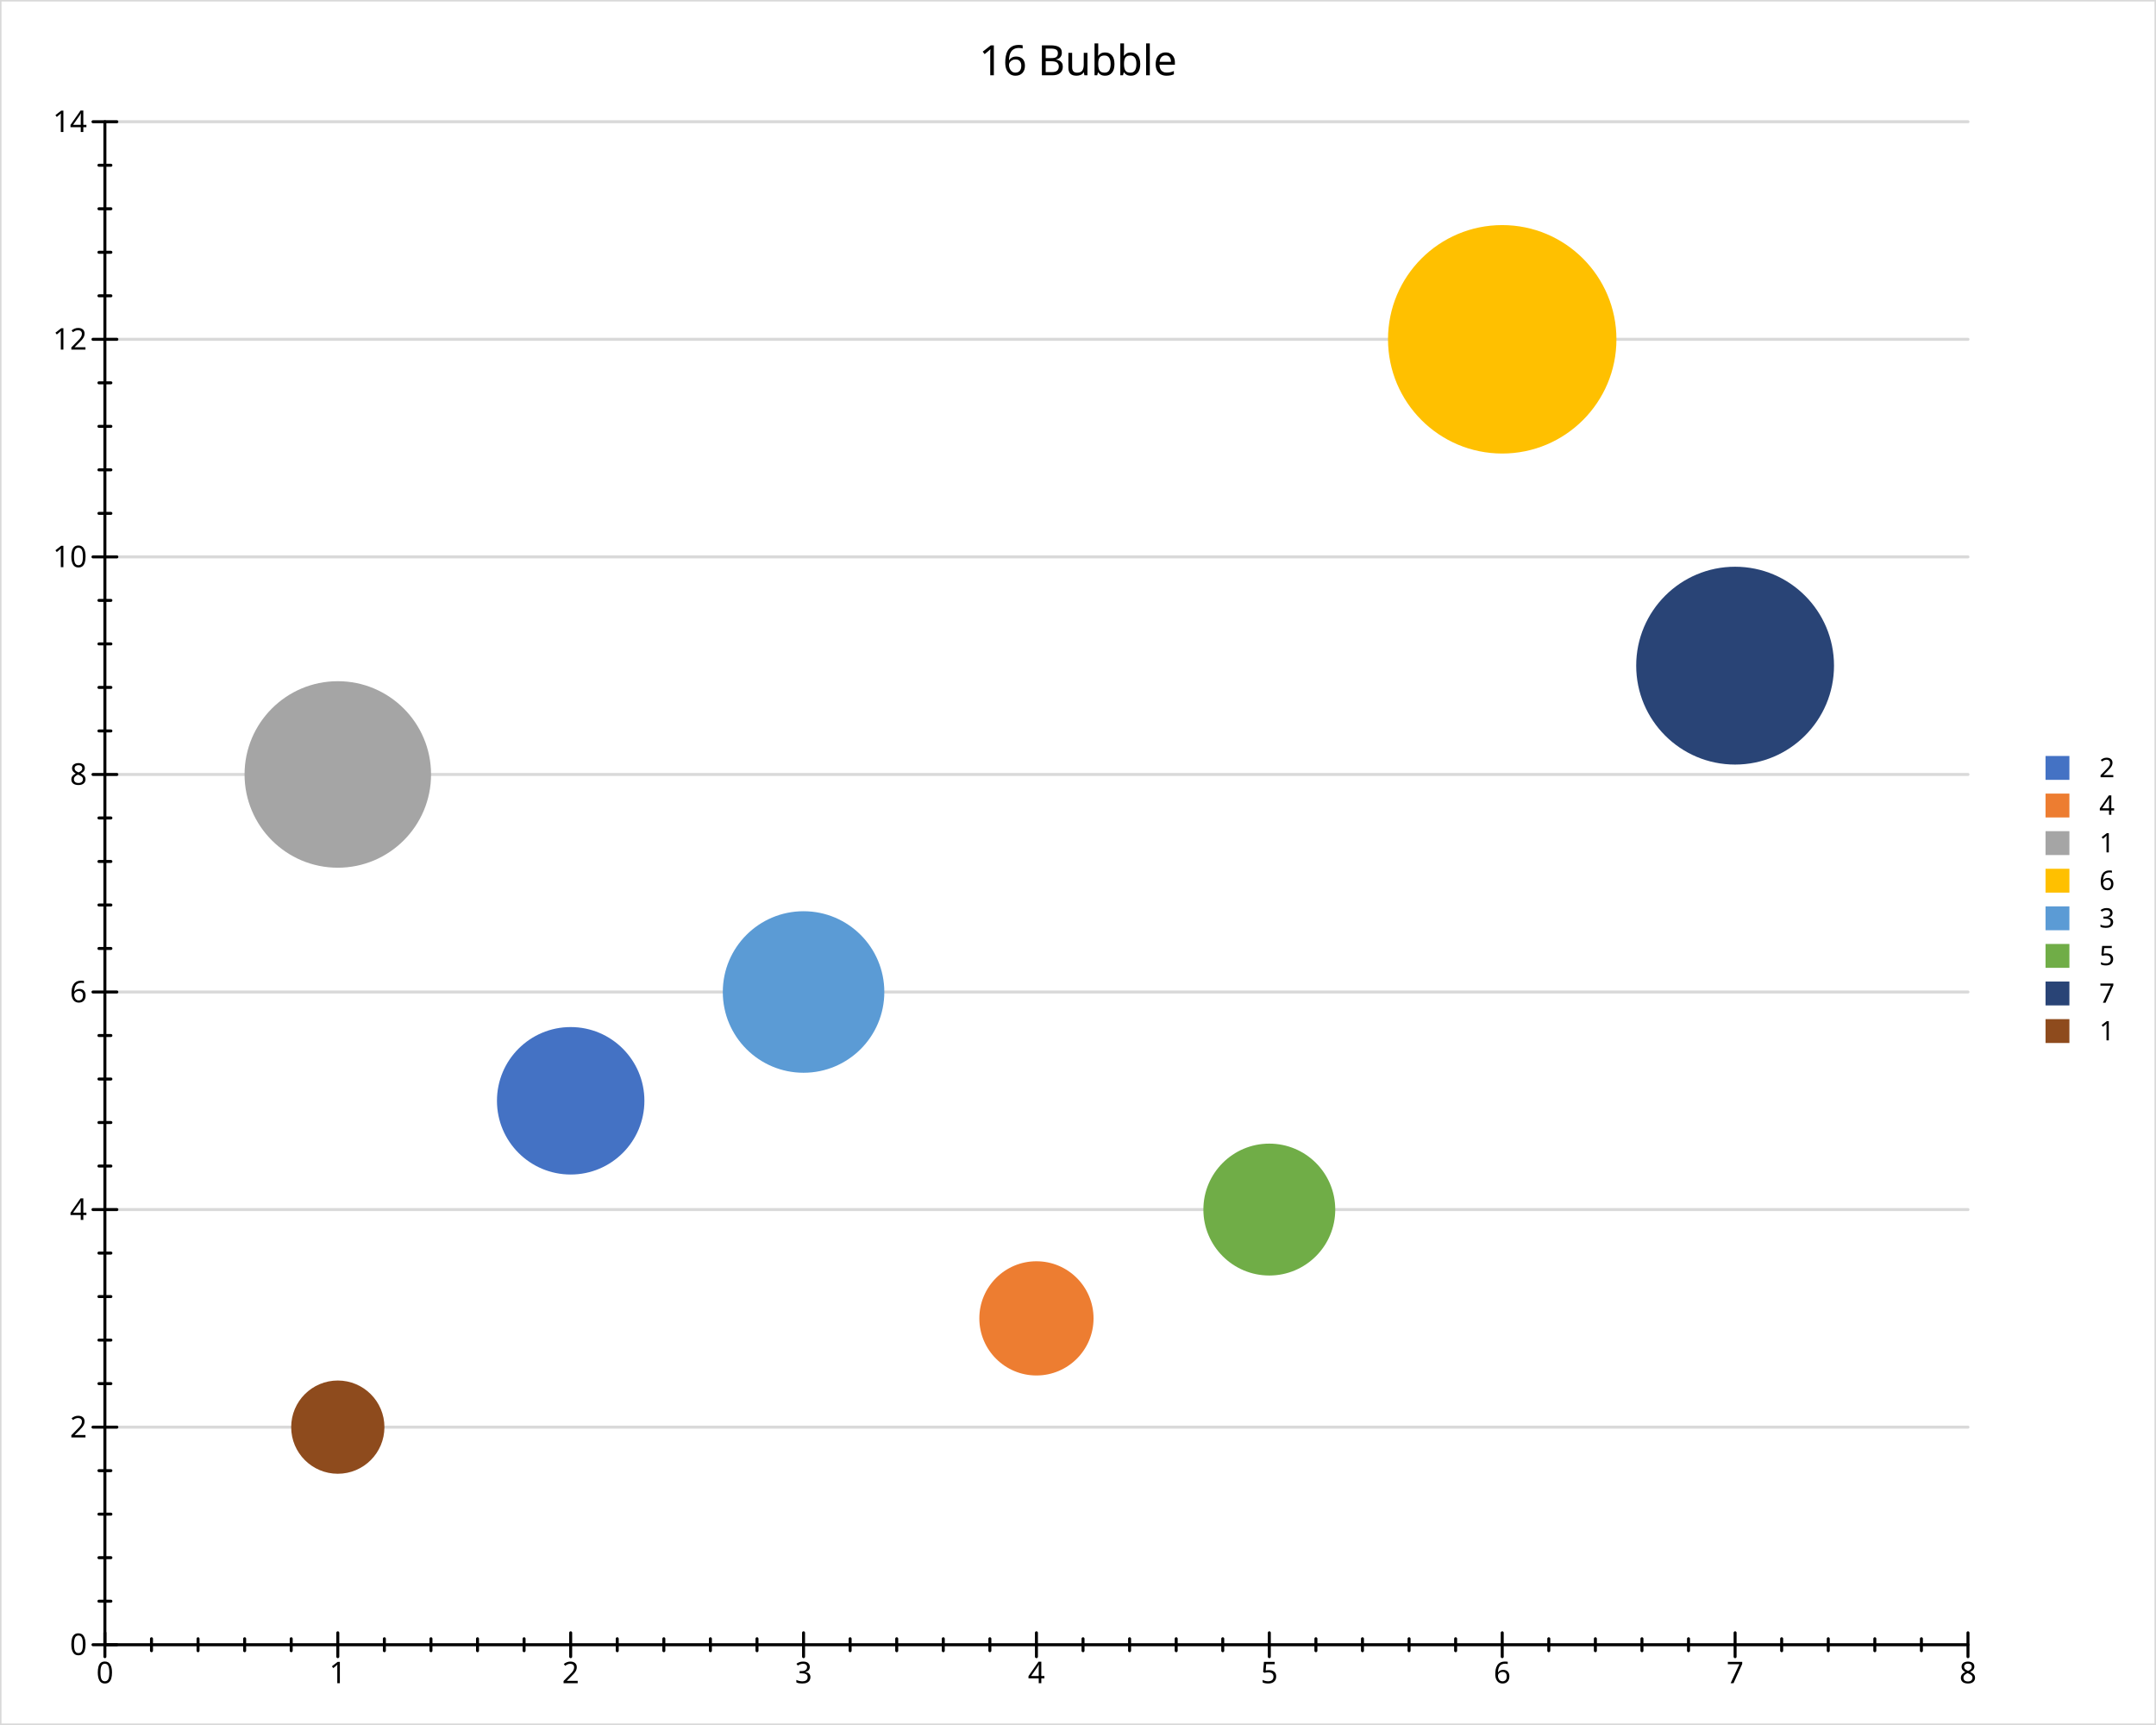
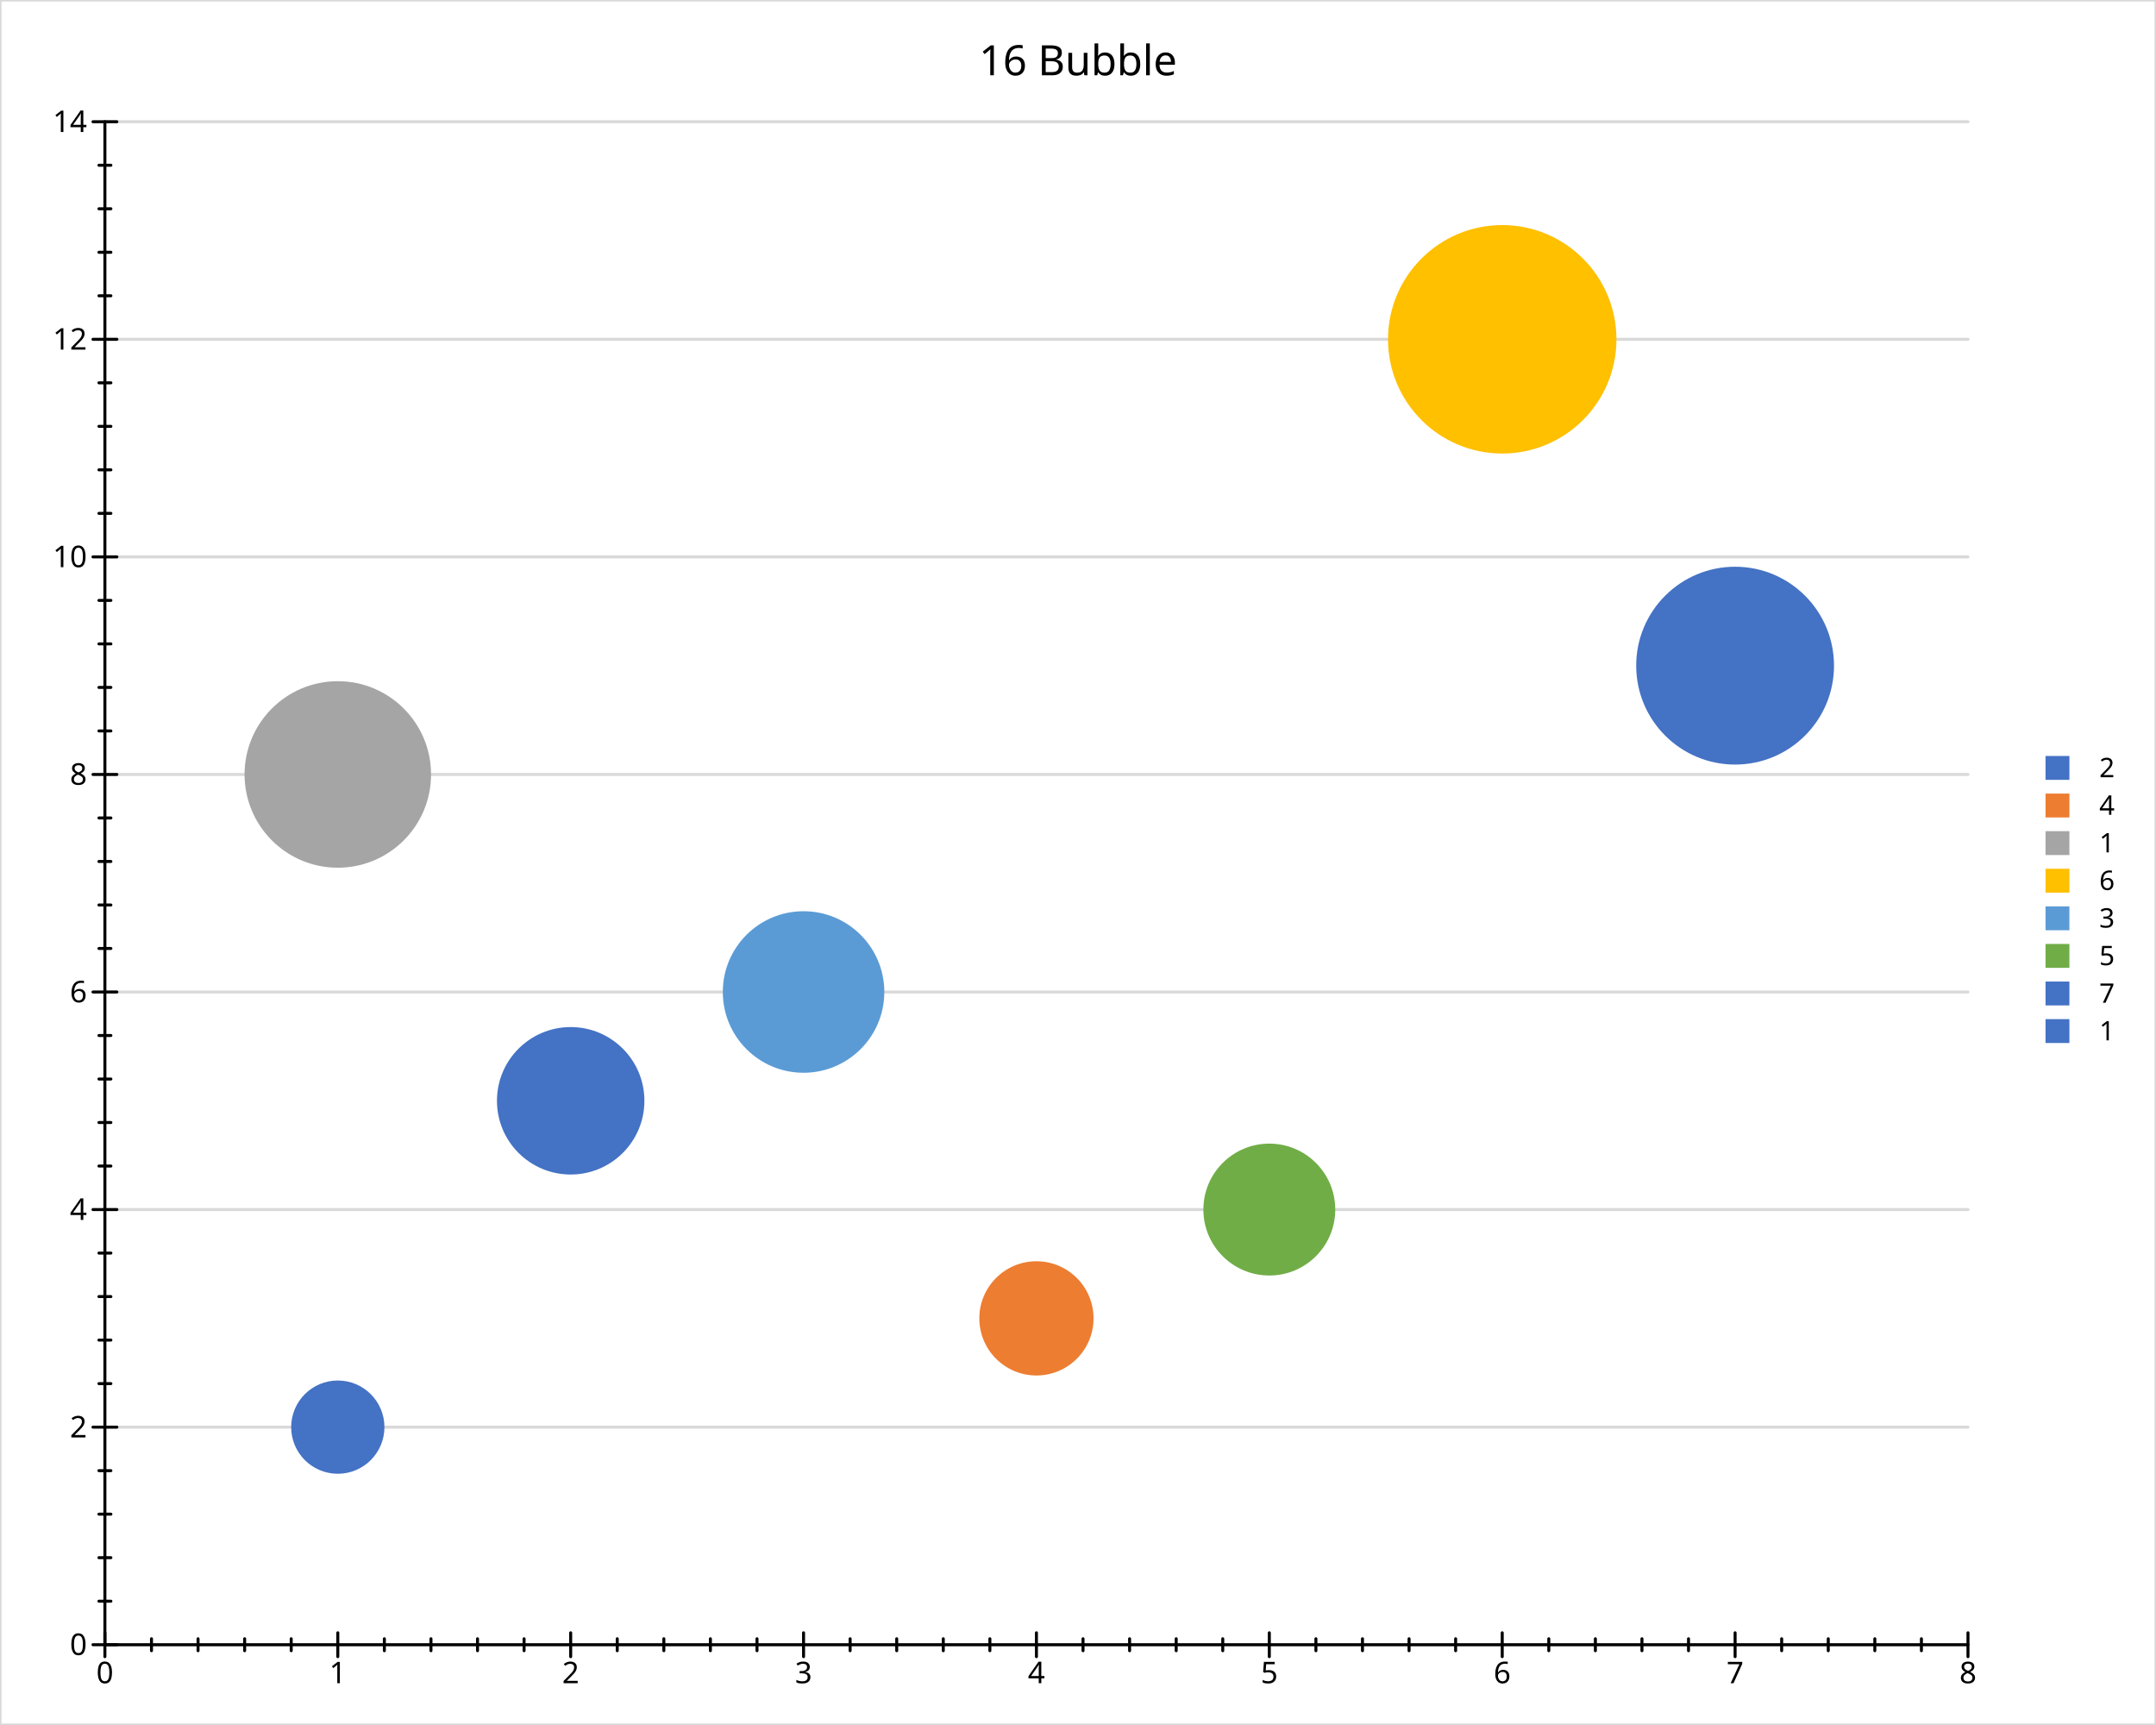
<svg xmlns="http://www.w3.org/2000/svg" class="svglite" data-engine-version="2.0" width="720.00pt" height="576.00pt" viewBox="0 0 720.00 576.00">
  <defs>
    <style type="text/css">
    .svglite line, .svglite polyline, .svglite polygon, .svglite path, .svglite rect, .svglite circle {
      fill: none;
      stroke: #000000;
      stroke-linecap: round;
      stroke-linejoin: round;
      stroke-miterlimit: 10.00;
    }
  </style>
  </defs>
  <rect width="100%" height="100%" style="stroke: none; fill: #FFFFFF;" />
  <defs>
    <clipPath id="cpMC4wMHw3MjAuMDB8MC4wMHw1NzYuMDA=">
      <rect x="0.00" y="0.00" width="720.00" height="576.00" />
    </clipPath>
  </defs>
  <g clip-path="url(#cpMC4wMHw3MjAuMDB8MC4wMHw1NzYuMDA=)">
    <rect x="0.00" y="0.00" width="720.00" height="576.00" style="stroke-width: 1.00; stroke: #D9D9D9; fill: #FFFFFF;" />
    <text x="360.00" y="25.14" text-anchor="middle" style="font-size: 14.00px; font-family: sans;" textLength="63.06px" lengthAdjust="spacingAndGlyphs">16 Bubble</text>
    <polyline points="35.03,549.19 657.21,549.19 " style="stroke-width: 1.00; stroke: #D9D9D9;" />
    <polyline points="35.03,476.54 657.21,476.54 " style="stroke-width: 1.00; stroke: #D9D9D9;" />
    <polyline points="35.03,403.89 657.21,403.89 " style="stroke-width: 1.00; stroke: #D9D9D9;" />
    <polyline points="35.03,331.24 657.21,331.24 " style="stroke-width: 1.00; stroke: #D9D9D9;" />
    <polyline points="35.03,258.60 657.21,258.60 " style="stroke-width: 1.00; stroke: #D9D9D9;" />
    <polyline points="35.03,185.95 657.21,185.95 " style="stroke-width: 1.00; stroke: #D9D9D9;" />
    <polyline points="35.03,113.30 657.21,113.30 " style="stroke-width: 1.00; stroke: #D9D9D9;" />
    <polyline points="35.03,40.65 657.21,40.65 " style="stroke-width: 1.00; stroke: #D9D9D9;" />
  </g>
  <defs>
    <clipPath id="cpMzUuMDN8NjU3LjIxfDQwLjY1fDU0OS4xOQ==">
      <rect x="35.03" y="40.65" width="622.18" height="508.55" />
    </clipPath>
  </defs>
  <g clip-path="url(#cpMzUuMDN8NjU3LjIxfDQwLjY1fDU0OS4xOQ==)">
    <circle cx="190.58" cy="367.57" r="24.62" style="stroke-width: 0.75; stroke: none; fill: #4472C4;" />
    <circle cx="346.12" cy="440.22" r="19.07" style="stroke-width: 0.75; stroke: none; fill: #ED7D31;" />
    <circle cx="112.81" cy="258.60" r="31.14" style="stroke-width: 0.75; stroke: none; fill: #A5A5A5;" />
    <circle cx="501.67" cy="113.30" r="38.14" style="stroke-width: 0.75; stroke: none; fill: #FFC000;" />
    <circle cx="268.35" cy="331.24" r="26.97" style="stroke-width: 0.75; stroke: none; fill: #5B9BD5;" />
    <circle cx="423.89" cy="403.89" r="22.02" style="stroke-width: 0.75; stroke: none; fill: #70AD47;" />
-     <circle cx="579.44" cy="222.27" r="33.03" style="stroke-width: 0.75; stroke: none; fill: #294476;" />
-     <circle cx="112.81" cy="476.54" r="15.57" style="stroke-width: 0.75; stroke: none; fill: #8E4B1D;" />
+     <circle cx="579.44" cy="222.27" r="33.03" style="stroke-width: 0.75; stroke: none; fill: #4472C4;" />
+     <circle cx="112.81" cy="476.54" r="15.57" style="stroke-width: 0.75; stroke: none; fill: #4472C4;" />
  </g>
  <g clip-path="url(#cpMC4wMHw3MjAuMDB8MC4wMHw1NzYuMDA=)">
    <polyline points="35.03,549.19 657.21,549.19 " style="stroke-width: 1.00;" />
    <text x="35.03" y="562.05" text-anchor="middle" style="font-size: 10.00px; font-family: sans;" textLength="5.56px" lengthAdjust="spacingAndGlyphs">0</text>
    <text x="112.81" y="562.05" text-anchor="middle" style="font-size: 10.00px; font-family: sans;" textLength="5.56px" lengthAdjust="spacingAndGlyphs">1</text>
    <text x="190.58" y="562.05" text-anchor="middle" style="font-size: 10.00px; font-family: sans;" textLength="5.56px" lengthAdjust="spacingAndGlyphs">2</text>
    <text x="268.35" y="562.05" text-anchor="middle" style="font-size: 10.00px; font-family: sans;" textLength="5.56px" lengthAdjust="spacingAndGlyphs">3</text>
    <text x="346.12" y="562.05" text-anchor="middle" style="font-size: 10.00px; font-family: sans;" textLength="5.56px" lengthAdjust="spacingAndGlyphs">4</text>
    <text x="423.89" y="562.05" text-anchor="middle" style="font-size: 10.00px; font-family: sans;" textLength="5.56px" lengthAdjust="spacingAndGlyphs">5</text>
    <text x="501.67" y="562.05" text-anchor="middle" style="font-size: 10.00px; font-family: sans;" textLength="5.56px" lengthAdjust="spacingAndGlyphs">6</text>
    <text x="579.44" y="562.05" text-anchor="middle" style="font-size: 10.00px; font-family: sans;" textLength="5.56px" lengthAdjust="spacingAndGlyphs">7</text>
    <text x="657.21" y="562.05" text-anchor="middle" style="font-size: 10.00px; font-family: sans;" textLength="5.56px" lengthAdjust="spacingAndGlyphs">8</text>
    <polyline points="35.03,553.18 35.03,545.21 " style="stroke-width: 1.00;" />
    <polyline points="112.81,553.18 112.81,545.21 " style="stroke-width: 1.00;" />
    <polyline points="190.58,553.18 190.58,545.21 " style="stroke-width: 1.00;" />
    <polyline points="268.35,553.18 268.35,545.21 " style="stroke-width: 1.00;" />
    <polyline points="346.12,553.18 346.12,545.21 " style="stroke-width: 1.00;" />
    <polyline points="423.89,553.18 423.89,545.21 " style="stroke-width: 1.00;" />
    <polyline points="501.67,553.18 501.67,545.21 " style="stroke-width: 1.00;" />
    <polyline points="579.44,553.18 579.44,545.21 " style="stroke-width: 1.00;" />
    <polyline points="657.21,553.18 657.21,545.21 " style="stroke-width: 1.00;" />
    <polyline points="50.59,551.19 50.59,547.20 " style="stroke-width: 1.00;" />
    <polyline points="66.14,551.19 66.14,547.20 " style="stroke-width: 1.00;" />
    <polyline points="81.70,551.19 81.70,547.20 " style="stroke-width: 1.00;" />
    <polyline points="97.25,551.19 97.25,547.20 " style="stroke-width: 1.00;" />
    <polyline points="128.36,551.19 128.36,547.20 " style="stroke-width: 1.00;" />
    <polyline points="143.92,551.19 143.92,547.20 " style="stroke-width: 1.00;" />
    <polyline points="159.47,551.19 159.47,547.20 " style="stroke-width: 1.00;" />
    <polyline points="175.02,551.19 175.02,547.20 " style="stroke-width: 1.00;" />
    <polyline points="206.13,551.19 206.13,547.20 " style="stroke-width: 1.00;" />
    <polyline points="221.69,551.19 221.69,547.20 " style="stroke-width: 1.00;" />
    <polyline points="237.24,551.19 237.24,547.20 " style="stroke-width: 1.00;" />
    <polyline points="252.80,551.19 252.80,547.20 " style="stroke-width: 1.00;" />
    <polyline points="283.90,551.19 283.90,547.20 " style="stroke-width: 1.00;" />
    <polyline points="299.46,551.19 299.46,547.20 " style="stroke-width: 1.00;" />
    <polyline points="315.01,551.19 315.01,547.20 " style="stroke-width: 1.00;" />
    <polyline points="330.57,551.19 330.57,547.20 " style="stroke-width: 1.00;" />
    <polyline points="361.68,551.19 361.68,547.20 " style="stroke-width: 1.00;" />
    <polyline points="377.23,551.19 377.23,547.20 " style="stroke-width: 1.00;" />
    <polyline points="392.79,551.19 392.79,547.20 " style="stroke-width: 1.00;" />
    <polyline points="408.34,551.19 408.34,547.20 " style="stroke-width: 1.00;" />
    <polyline points="439.45,551.19 439.45,547.20 " style="stroke-width: 1.00;" />
    <polyline points="455.00,551.19 455.00,547.20 " style="stroke-width: 1.00;" />
    <polyline points="470.56,551.19 470.56,547.20 " style="stroke-width: 1.00;" />
    <polyline points="486.11,551.19 486.11,547.20 " style="stroke-width: 1.00;" />
    <polyline points="517.22,551.19 517.22,547.20 " style="stroke-width: 1.00;" />
    <polyline points="532.78,551.19 532.78,547.20 " style="stroke-width: 1.00;" />
    <polyline points="548.33,551.19 548.33,547.20 " style="stroke-width: 1.00;" />
    <polyline points="563.88,551.19 563.88,547.20 " style="stroke-width: 1.00;" />
    <polyline points="594.99,551.19 594.99,547.20 " style="stroke-width: 1.00;" />
    <polyline points="610.55,551.19 610.55,547.20 " style="stroke-width: 1.00;" />
    <polyline points="626.10,551.19 626.10,547.20 " style="stroke-width: 1.00;" />
    <polyline points="641.66,551.19 641.66,547.20 " style="stroke-width: 1.00;" />
    <polyline points="35.03,549.19 35.03,40.65 " style="stroke-width: 1.00;" />
    <polyline points="31.05,549.19 39.02,549.19 " style="stroke-width: 1.00;" />
    <text x="29.06" y="552.63" text-anchor="end" style="font-size: 10.00px; font-family: sans;" textLength="5.56px" lengthAdjust="spacingAndGlyphs">0</text>
    <polyline points="31.05,476.54 39.02,476.54 " style="stroke-width: 1.00;" />
    <text x="29.06" y="479.98" text-anchor="end" style="font-size: 10.00px; font-family: sans;" textLength="5.56px" lengthAdjust="spacingAndGlyphs">2</text>
    <polyline points="31.05,403.89 39.02,403.89 " style="stroke-width: 1.00;" />
    <text x="29.06" y="407.34" text-anchor="end" style="font-size: 10.00px; font-family: sans;" textLength="5.56px" lengthAdjust="spacingAndGlyphs">4</text>
    <polyline points="31.05,331.24 39.02,331.24 " style="stroke-width: 1.00;" />
    <text x="29.06" y="334.69" text-anchor="end" style="font-size: 10.00px; font-family: sans;" textLength="5.56px" lengthAdjust="spacingAndGlyphs">6</text>
    <polyline points="31.05,258.60 39.02,258.60 " style="stroke-width: 1.00;" />
    <text x="29.06" y="262.04" text-anchor="end" style="font-size: 10.00px; font-family: sans;" textLength="5.56px" lengthAdjust="spacingAndGlyphs">8</text>
    <polyline points="31.05,185.95 39.02,185.95 " style="stroke-width: 1.00;" />
    <text x="29.06" y="189.39" text-anchor="end" style="font-size: 10.00px; font-family: sans;" textLength="11.12px" lengthAdjust="spacingAndGlyphs">10</text>
    <polyline points="31.05,113.30 39.02,113.30 " style="stroke-width: 1.00;" />
    <text x="29.06" y="116.74" text-anchor="end" style="font-size: 10.00px; font-family: sans;" textLength="11.12px" lengthAdjust="spacingAndGlyphs">12</text>
    <polyline points="31.05,40.65 39.02,40.65 " style="stroke-width: 1.00;" />
    <text x="29.06" y="44.09" text-anchor="end" style="font-size: 10.00px; font-family: sans;" textLength="11.12px" lengthAdjust="spacingAndGlyphs">14</text>
    <polyline points="33.04,534.66 37.03,534.66 " style="stroke-width: 1.00;" />
    <polyline points="33.04,520.13 37.03,520.13 " style="stroke-width: 1.00;" />
    <polyline points="33.04,505.60 37.03,505.60 " style="stroke-width: 1.00;" />
    <polyline points="33.04,491.07 37.03,491.07 " style="stroke-width: 1.00;" />
    <polyline points="33.04,462.01 37.03,462.01 " style="stroke-width: 1.00;" />
    <polyline points="33.04,447.48 37.03,447.48 " style="stroke-width: 1.00;" />
    <polyline points="33.04,432.95 37.03,432.95 " style="stroke-width: 1.00;" />
    <polyline points="33.04,418.42 37.03,418.42 " style="stroke-width: 1.00;" />
    <polyline points="33.04,389.36 37.03,389.36 " style="stroke-width: 1.00;" />
    <polyline points="33.04,374.83 37.03,374.83 " style="stroke-width: 1.00;" />
    <polyline points="33.04,360.30 37.03,360.30 " style="stroke-width: 1.00;" />
    <polyline points="33.04,345.77 37.03,345.77 " style="stroke-width: 1.00;" />
    <polyline points="33.04,316.71 37.03,316.71 " style="stroke-width: 1.00;" />
    <polyline points="33.04,302.19 37.03,302.19 " style="stroke-width: 1.00;" />
    <polyline points="33.04,287.66 37.03,287.66 " style="stroke-width: 1.00;" />
    <polyline points="33.04,273.13 37.03,273.13 " style="stroke-width: 1.00;" />
    <polyline points="33.04,244.07 37.03,244.07 " style="stroke-width: 1.00;" />
    <polyline points="33.04,229.54 37.03,229.54 " style="stroke-width: 1.00;" />
    <polyline points="33.04,215.01 37.03,215.01 " style="stroke-width: 1.00;" />
    <polyline points="33.04,200.48 37.03,200.48 " style="stroke-width: 1.00;" />
    <polyline points="33.04,171.42 37.03,171.42 " style="stroke-width: 1.00;" />
    <polyline points="33.04,156.89 37.03,156.89 " style="stroke-width: 1.00;" />
    <polyline points="33.04,142.36 37.03,142.36 " style="stroke-width: 1.00;" />
    <polyline points="33.04,127.83 37.03,127.83 " style="stroke-width: 1.00;" />
    <polyline points="33.04,98.77 37.03,98.77 " style="stroke-width: 1.00;" />
    <polyline points="33.04,84.24 37.03,84.24 " style="stroke-width: 1.00;" />
    <polyline points="33.04,69.71 37.03,69.71 " style="stroke-width: 1.00;" />
    <polyline points="33.04,55.18 37.03,55.18 " style="stroke-width: 1.00;" />
    <rect x="683.11" y="252.43" width="7.97" height="7.97" style="stroke-width: 0.75; stroke: none; fill: #4472C4;" />
    <text x="701.05" y="259.52" style="font-size: 9.00px; font-family: sans;" textLength="5.01px" lengthAdjust="spacingAndGlyphs">2</text>
    <rect x="683.11" y="264.99" width="7.97" height="7.97" style="stroke-width: 0.75; stroke: none; fill: #ED7D31;" />
    <text x="701.05" y="272.07" style="font-size: 9.00px; font-family: sans;" textLength="5.01px" lengthAdjust="spacingAndGlyphs">4</text>
    <rect x="683.11" y="277.54" width="7.97" height="7.97" style="stroke-width: 0.75; stroke: none; fill: #A5A5A5;" />
    <text x="701.05" y="284.62" style="font-size: 9.00px; font-family: sans;" textLength="5.01px" lengthAdjust="spacingAndGlyphs">1</text>
    <rect x="683.11" y="290.09" width="7.97" height="7.97" style="stroke-width: 0.75; stroke: none; fill: #FFC000;" />
    <text x="701.05" y="297.17" style="font-size: 9.00px; font-family: sans;" textLength="5.01px" lengthAdjust="spacingAndGlyphs">6</text>
    <rect x="683.11" y="302.65" width="7.97" height="7.97" style="stroke-width: 0.75; stroke: none; fill: #5B9BD5;" />
    <text x="701.05" y="309.73" style="font-size: 9.00px; font-family: sans;" textLength="5.01px" lengthAdjust="spacingAndGlyphs">3</text>
    <rect x="683.11" y="315.20" width="7.97" height="7.97" style="stroke-width: 0.75; stroke: none; fill: #70AD47;" />
    <text x="701.05" y="322.28" style="font-size: 9.00px; font-family: sans;" textLength="5.01px" lengthAdjust="spacingAndGlyphs">5</text>
-     <rect x="683.11" y="327.75" width="7.97" height="7.97" style="stroke-width: 0.75; stroke: none; fill: #294476;" />
+     <rect x="683.11" y="327.75" width="7.97" height="7.97" style="stroke-width: 0.75; stroke: none; fill: #4472C4;" />
    <text x="701.05" y="334.83" style="font-size: 9.00px; font-family: sans;" textLength="5.01px" lengthAdjust="spacingAndGlyphs">7</text>
-     <rect x="683.11" y="340.30" width="7.97" height="7.97" style="stroke-width: 0.75; stroke: none; fill: #8E4B1D;" />
+     <rect x="683.11" y="340.30" width="7.97" height="7.97" style="stroke-width: 0.75; stroke: none; fill: #4472C4;" />
    <text x="701.05" y="347.39" style="font-size: 9.00px; font-family: sans;" textLength="5.01px" lengthAdjust="spacingAndGlyphs">1</text>
  </g>
</svg>
